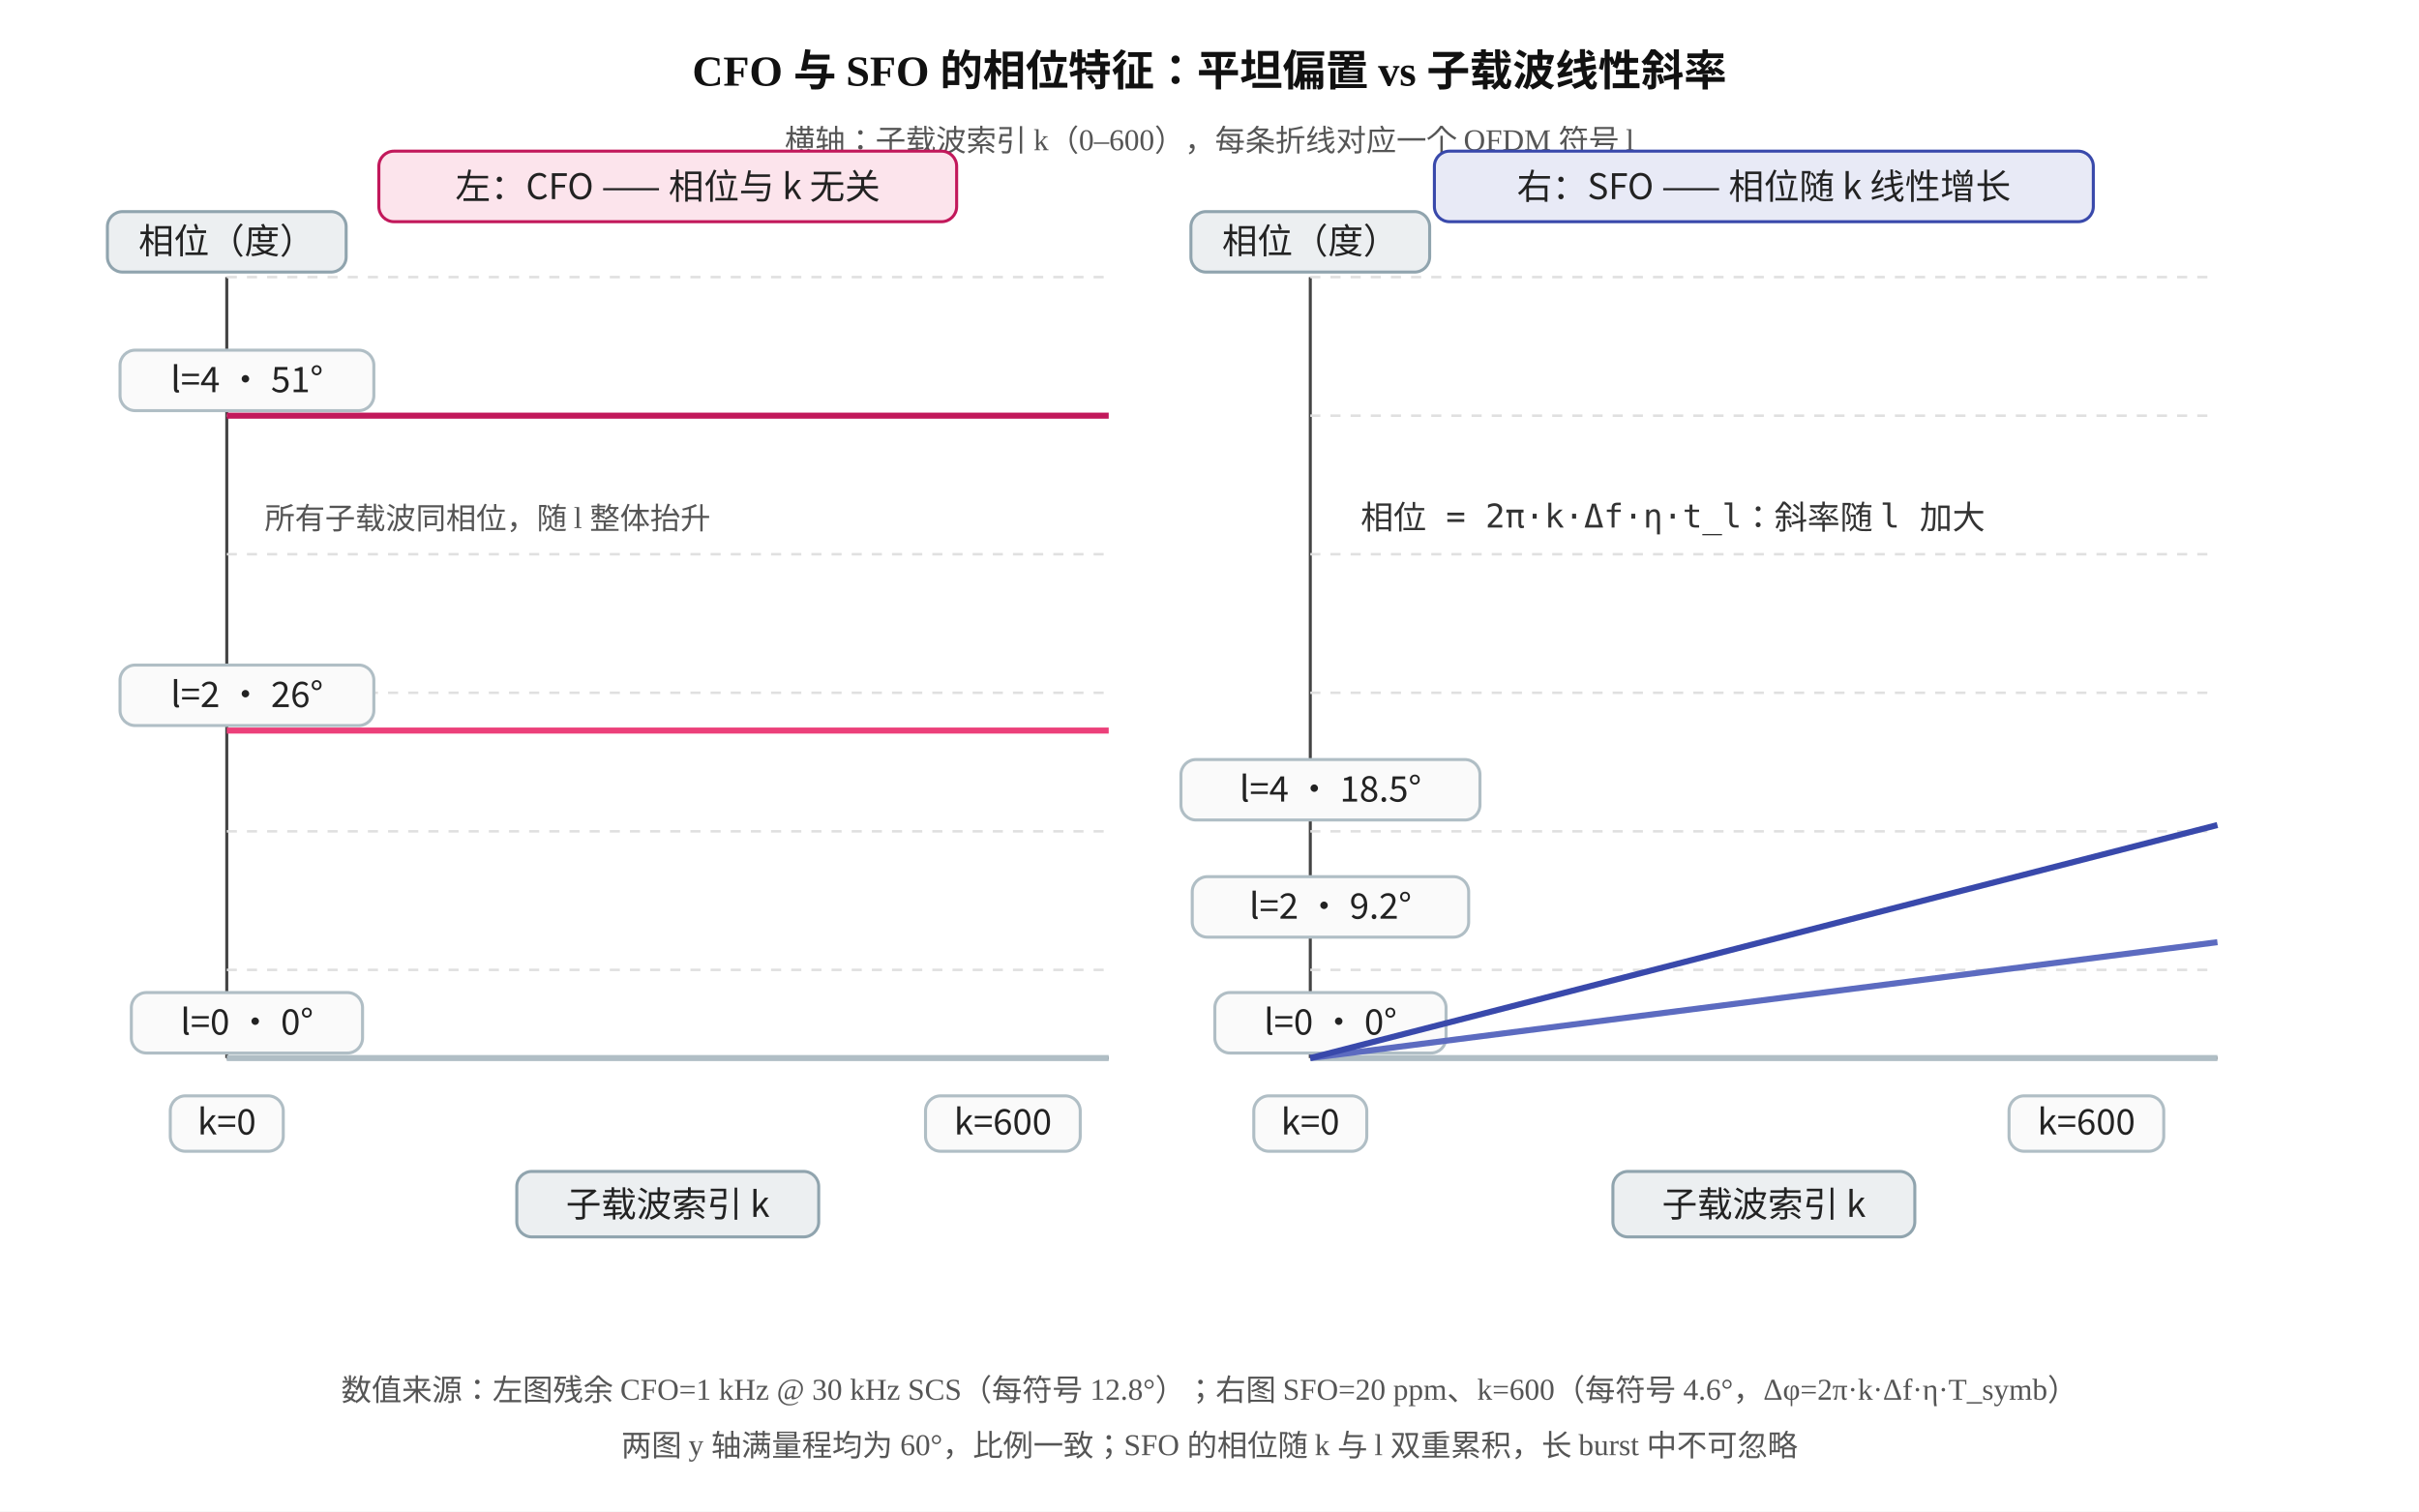
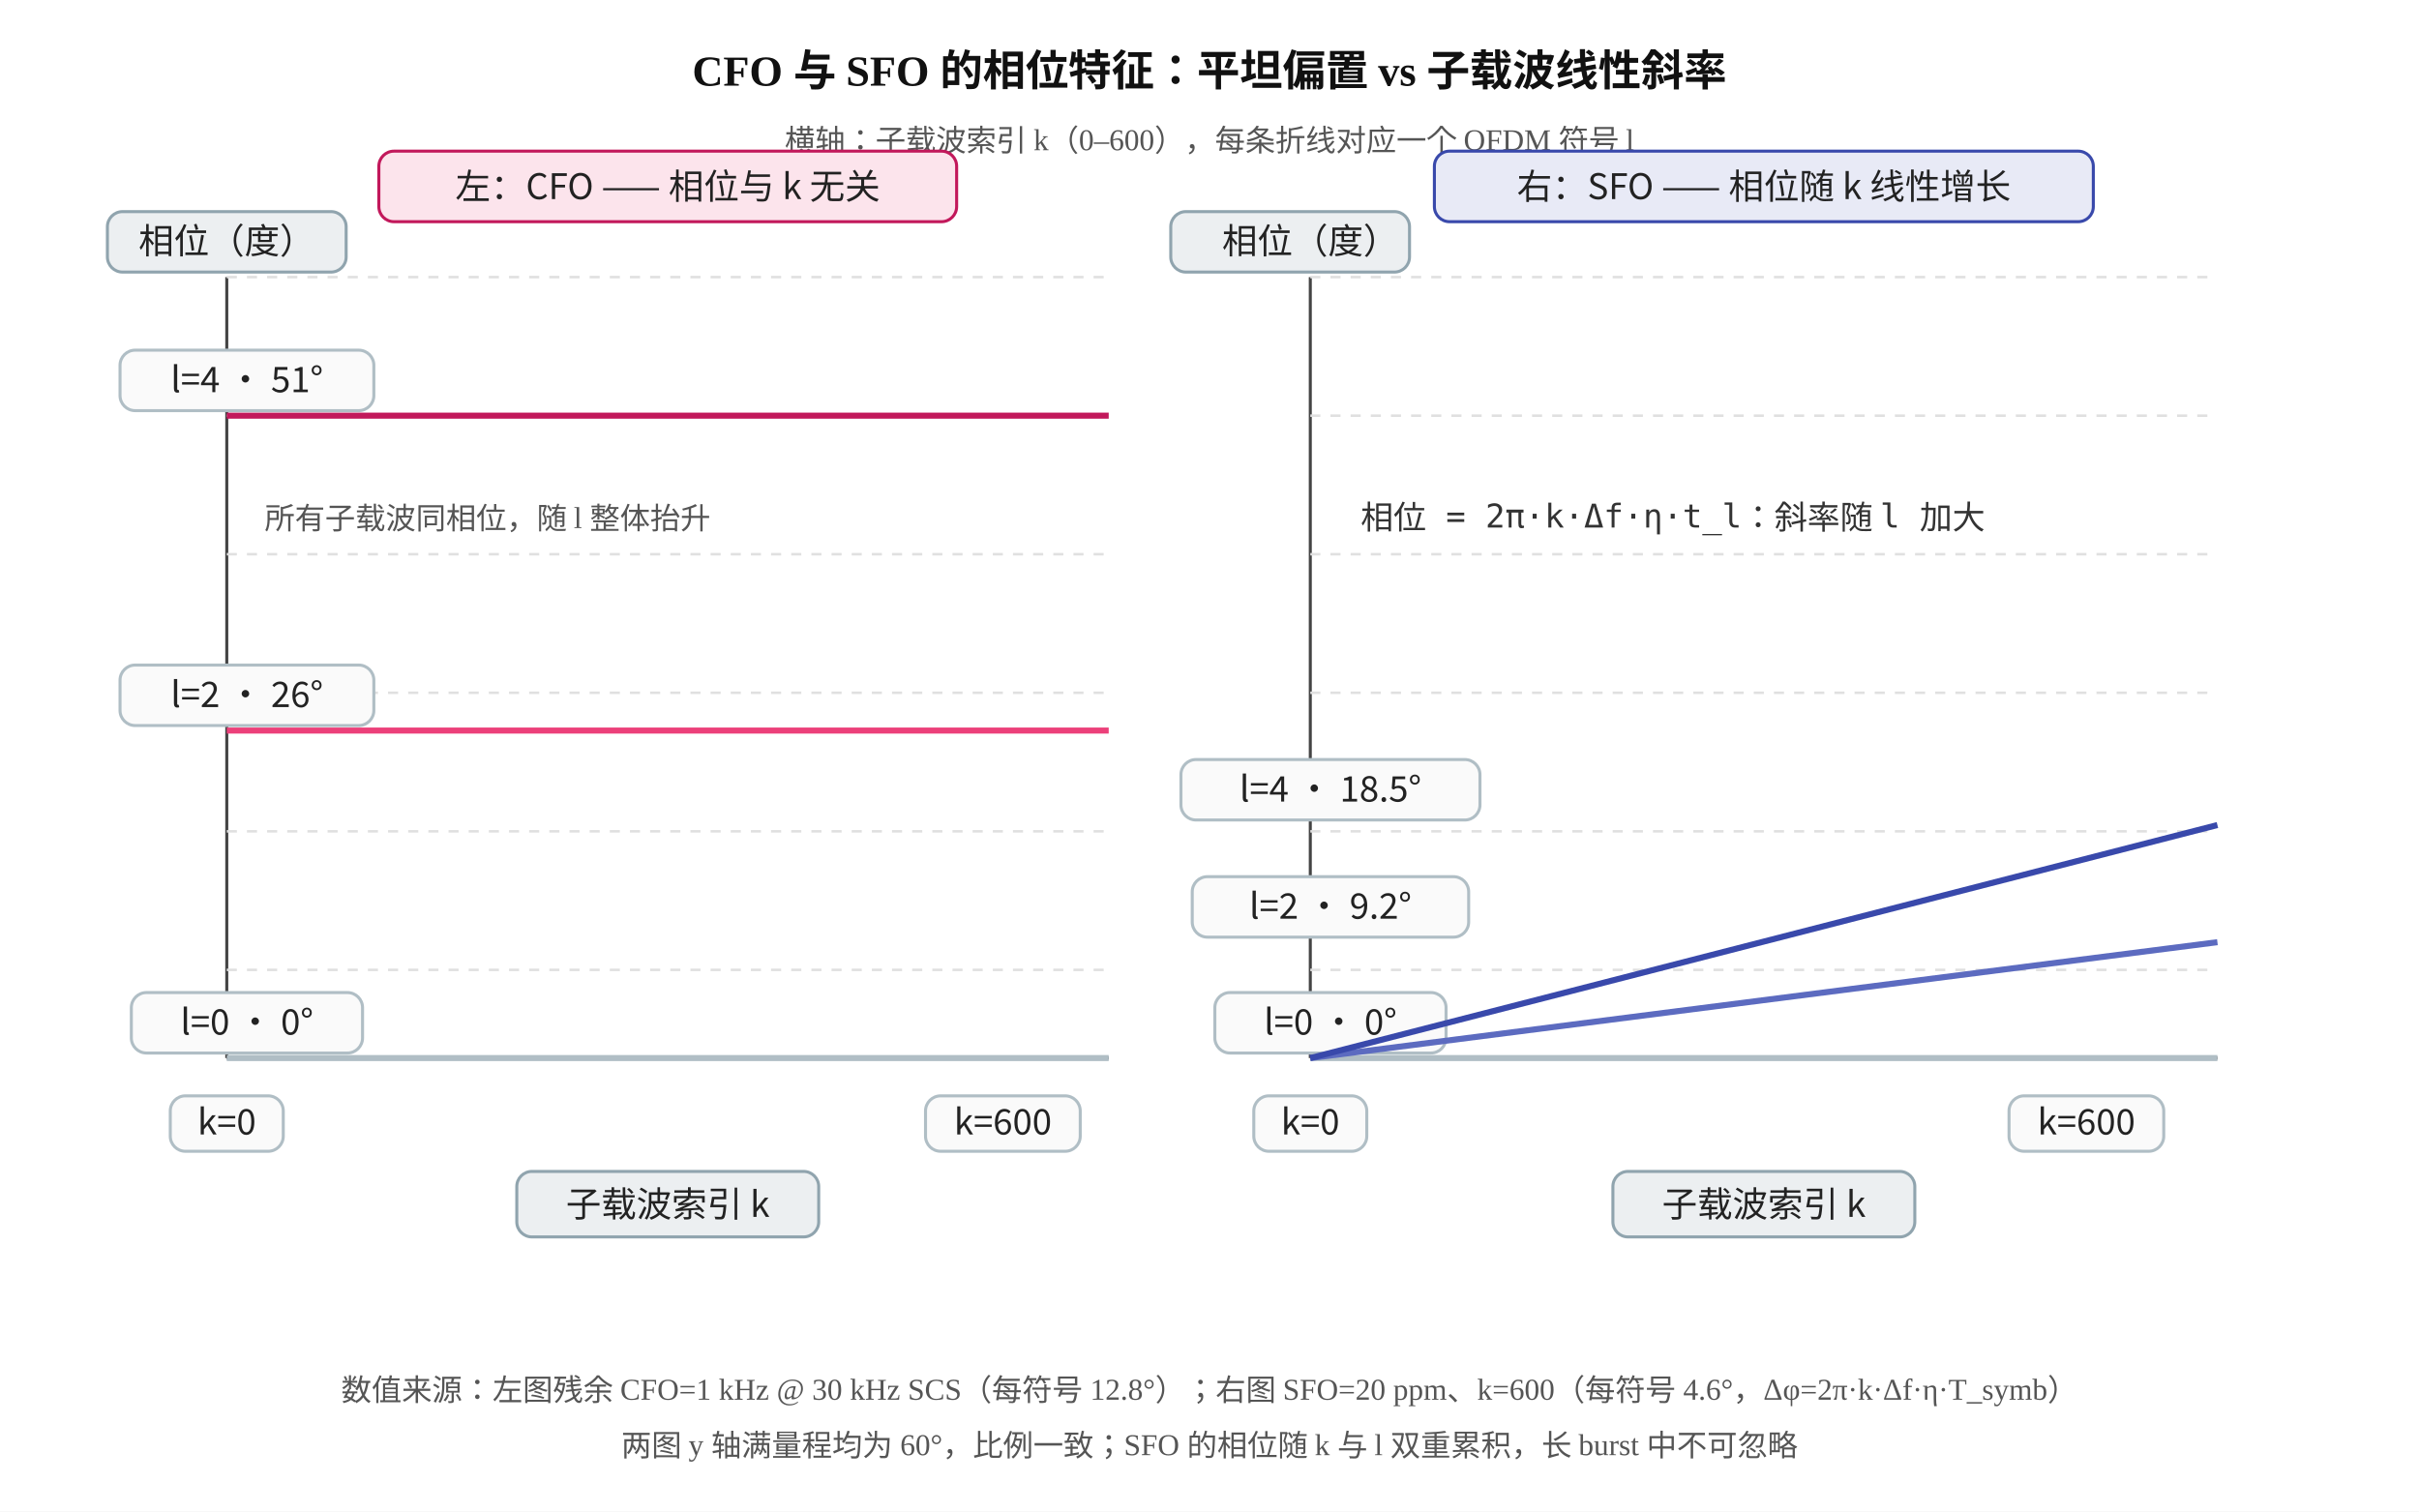
<svg xmlns="http://www.w3.org/2000/svg" viewBox="0 0 960 600" width="960" height="600">
  <rect width="960" height="600" fill="#ffffff" />
  <style>
.title { font-family: "Noto Sans CJK SC", "Droid Sans Fallback", sans-serif; font-size: 17px; font-weight: bold; fill: #111; }
.sub { font-family: "Noto Sans CJK SC", "Droid Sans Fallback", sans-serif; font-size: 12px; fill: #555; }
.label { font-family: "Noto Sans CJK SC", "Droid Sans Fallback", sans-serif; font-size: 14px; fill: #222; }
.small { font-family: "Noto Sans CJK SC", "Droid Sans Fallback", sans-serif; font-size: 11px; fill: #666; }
.mono { font-family: monospace; font-size: 13px; fill: #333; }
.axis { stroke: #444; stroke-width: 1.2; }
.grid { stroke: #e0e0e0; stroke-width: 1; stroke-dasharray: 4,4; }
</style>
  <text x="480" y="34" text-anchor="middle" class="free" font-size="17" fill="#111" font-weight="bold">CFO 与 SFO 的相位特征：平坦偏置 vs 子载波线性斜率</text>
  <text x="480" y="60" text-anchor="middle" class="free" font-size="12" fill="#555">横轴：子载波索引 k（0–600），每条折线对应一个 OFDM 符号 l</text>
  <rect x="150.35" y="60" width="229.3" height="28" rx="6" fill="#FCE4EC" stroke="#C2185B" stroke-width="1.2" />
  <text x="265" y="79.04" text-anchor="middle" class="label" font-weight="normal" fill="#222">左：CFO —— 相位与 k 无关</text>
  <line x1="90" y1="420" x2="440" y2="420" stroke="#444" stroke-width="1.2" />
  <line x1="90" y1="110" x2="90" y2="420" stroke="#444" stroke-width="1.2" />
  <line x1="90" y1="110" x2="440" y2="110" stroke="#E0E0E0" stroke-width="1" stroke-dasharray="4,4" />
  <line x1="90" y1="165" x2="440" y2="165" stroke="#E0E0E0" stroke-width="1" stroke-dasharray="4,4" />
  <line x1="90" y1="220" x2="440" y2="220" stroke="#E0E0E0" stroke-width="1" stroke-dasharray="4,4" />
  <line x1="90" y1="275" x2="440" y2="275" stroke="#E0E0E0" stroke-width="1" stroke-dasharray="4,4" />
  <line x1="90" y1="330" x2="440" y2="330" stroke="#E0E0E0" stroke-width="1" stroke-dasharray="4,4" />
  <line x1="90" y1="385" x2="440" y2="385" stroke="#E0E0E0" stroke-width="1" stroke-dasharray="4,4" />
  <line x1="90" y1="420" x2="440" y2="420" stroke="#B0BEC5" stroke-width="2.4" />
  <rect x="52.12" y="394" width="91.76" height="24" rx="6" fill="#FAFAFA" stroke="#B0BEC5" stroke-width="1.2" />
  <text x="98" y="410.68" text-anchor="middle" class="label" font-weight="normal" fill="#222">l=0 · 0°</text>
  <line x1="90" y1="290" x2="440" y2="290" stroke="#EC407A" stroke-width="2.4" />
  <rect x="47.635" y="264" width="100.73" height="24" rx="6" fill="#FAFAFA" stroke="#B0BEC5" stroke-width="1.2" />
  <text x="98" y="280.68" text-anchor="middle" class="label" font-weight="normal" fill="#222">l=2 · 26°</text>
  <line x1="90" y1="165" x2="440" y2="165" stroke="#C2185B" stroke-width="2.4" />
  <rect x="47.635" y="139" width="100.73" height="24" rx="6" fill="#FAFAFA" stroke="#B0BEC5" stroke-width="1.2" />
  <text x="98" y="155.68" text-anchor="middle" class="label" font-weight="normal" fill="#222">l=4 · 51°</text>
  <rect x="42.625" y="84" width="94.75" height="24" rx="6" fill="#ECEFF1" stroke="#90A4AE" stroke-width="1.2" />
  <text x="90" y="100.68" text-anchor="middle" class="label" font-weight="normal" fill="#222">相位（度）</text>
  <text x="105" y="210" text-anchor="start" class="free" font-size="12" fill="#555">所有子载波同相位，随 l 整体抬升</text>
  <rect x="67.58" y="435" width="44.84" height="22" rx="6" fill="#FAFAFA" stroke="#B0BEC5" stroke-width="1.2" />
  <text x="90" y="450.32" text-anchor="middle" class="label" font-weight="normal" fill="#222">k=0</text>
  <rect x="367.3" y="435" width="61.4" height="22" rx="6" fill="#FAFAFA" stroke="#B0BEC5" stroke-width="1.2" />
  <text x="398" y="450.32" text-anchor="middle" class="label" font-weight="normal" fill="#222">k=600</text>
  <rect x="205.09" y="465" width="119.82" height="26" rx="6" fill="#ECEFF1" stroke="#90A4AE" stroke-width="1.2" />
  <text x="265" y="483.04" text-anchor="middle" class="label" font-weight="normal" fill="#222">子载波索引 k</text>
  <rect x="569.25" y="60" width="261.5" height="28" rx="6" fill="#E8EAF6" stroke="#3949AB" stroke-width="1.2" />
  <text x="700" y="79.04" text-anchor="middle" class="label" font-weight="normal" fill="#222">右：SFO —— 相位随 k 线性增长</text>
  <line x1="520" y1="420" x2="880" y2="420" stroke="#444" stroke-width="1.2" />
  <line x1="520" y1="110" x2="520" y2="420" stroke="#444" stroke-width="1.2" />
  <line x1="520" y1="110" x2="880" y2="110" stroke="#E0E0E0" stroke-width="1" stroke-dasharray="4,4" />
  <line x1="520" y1="165" x2="880" y2="165" stroke="#E0E0E0" stroke-width="1" stroke-dasharray="4,4" />
  <line x1="520" y1="220" x2="880" y2="220" stroke="#E0E0E0" stroke-width="1" stroke-dasharray="4,4" />
  <line x1="520" y1="275" x2="880" y2="275" stroke="#E0E0E0" stroke-width="1" stroke-dasharray="4,4" />
  <line x1="520" y1="330" x2="880" y2="330" stroke="#E0E0E0" stroke-width="1" stroke-dasharray="4,4" />
  <line x1="520" y1="385" x2="880" y2="385" stroke="#E0E0E0" stroke-width="1" stroke-dasharray="4,4" />
  <line x1="520" y1="420" x2="880" y2="420" stroke="#B0BEC5" stroke-width="2.4" />
  <rect x="482.12" y="394" width="91.76" height="24" rx="6" fill="#FAFAFA" stroke="#B0BEC5" stroke-width="1.2" />
  <text x="528" y="410.68" text-anchor="middle" class="label" font-weight="normal" fill="#222">l=0 · 0°</text>
  <line x1="520" y1="420" x2="880" y2="374" stroke="#5C6BC0" stroke-width="2.4" />
  <rect x="473.15" y="348" width="109.7" height="24" rx="6" fill="#FAFAFA" stroke="#B0BEC5" stroke-width="1.2" />
  <text x="528" y="364.68" text-anchor="middle" class="label" font-weight="normal" fill="#222">l=2 · 9.2°</text>
  <line x1="520" y1="420" x2="880" y2="327.5" stroke="#3949AB" stroke-width="2.4" />
  <rect x="468.665" y="301.5" width="118.67" height="24" rx="6" fill="#FAFAFA" stroke="#B0BEC5" stroke-width="1.2" />
  <text x="528" y="318.18" text-anchor="middle" class="label" font-weight="normal" fill="#222">l=4 · 18.5°</text>
-   <rect x="472.625" y="84" width="94.75" height="24" rx="6" fill="#ECEFF1" stroke="#90A4AE" stroke-width="1.2" />
+   <rect x="464.625" y="84" width="94.75" height="24" rx="6" fill="#ECEFF1" stroke="#90A4AE" stroke-width="1.2" />
  <text x="520" y="100.68" text-anchor="middle" class="label" font-weight="normal" fill="#222">相位（度）</text>
  <text x="540" y="210" text-anchor="start" class="free" font-size="13" fill="#333" font-family="monospace">相位 = 2π·k·Δf·η·t_l：斜率随 l 加大</text>
  <rect x="497.58" y="435" width="44.84" height="22" rx="6" fill="#FAFAFA" stroke="#B0BEC5" stroke-width="1.2" />
  <text x="520" y="450.32" text-anchor="middle" class="label" font-weight="normal" fill="#222">k=0</text>
  <rect x="797.3" y="435" width="61.4" height="22" rx="6" fill="#FAFAFA" stroke="#B0BEC5" stroke-width="1.2" />
  <text x="828" y="450.32" text-anchor="middle" class="label" font-weight="normal" fill="#222">k=600</text>
  <rect x="640.09" y="465" width="119.82" height="26" rx="6" fill="#ECEFF1" stroke="#90A4AE" stroke-width="1.2" />
  <text x="700" y="483.04" text-anchor="middle" class="label" font-weight="normal" fill="#222">子载波索引 k</text>
  <text x="480" y="556" text-anchor="middle" class="free" font-size="12" fill="#555">数值来源：左图残余 CFO=1 kHz @ 30 kHz SCS（每符号 12.8°）；右图 SFO=20 ppm、k=600（每符号 4.6°，Δφ=2π·k·Δf·η·T_symb）</text>
  <text x="480" y="578" text-anchor="middle" class="free" font-size="12" fill="#555">两图 y 轴满量程均为 60°，比例一致；SFO 的相位随 k 与 l 双重累积，长 burst 中不可忽略</text>
</svg>
